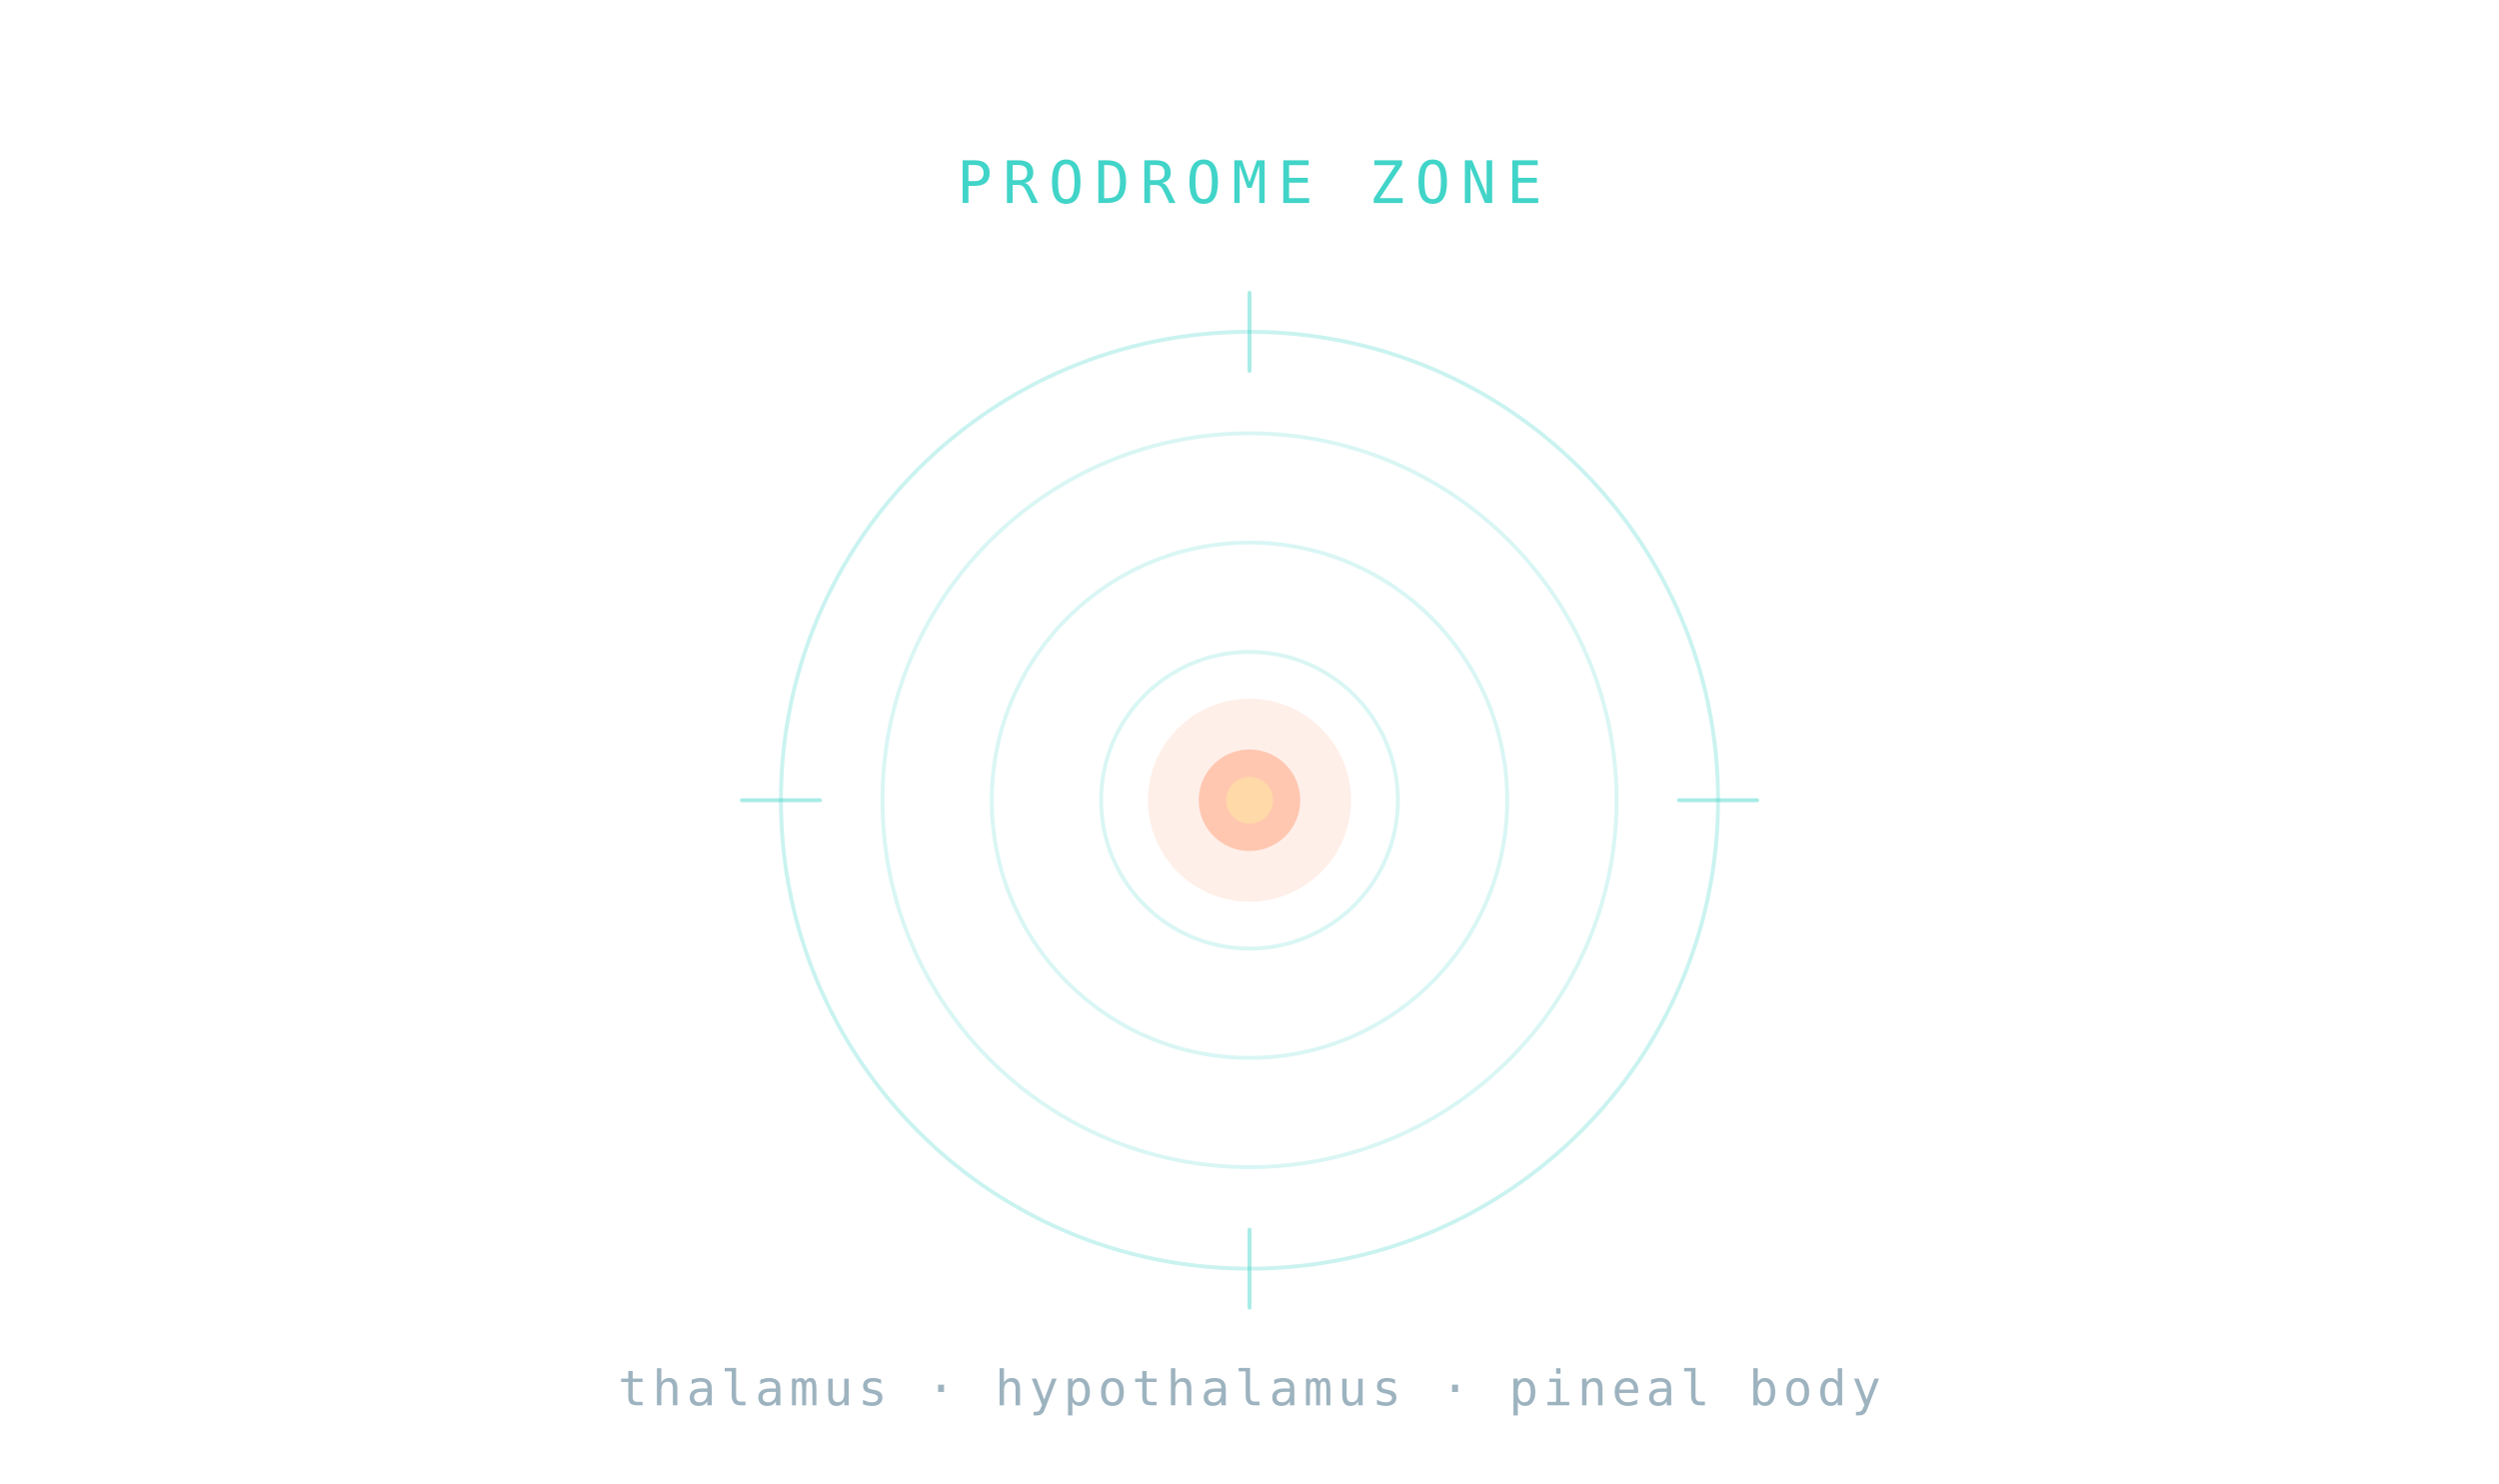
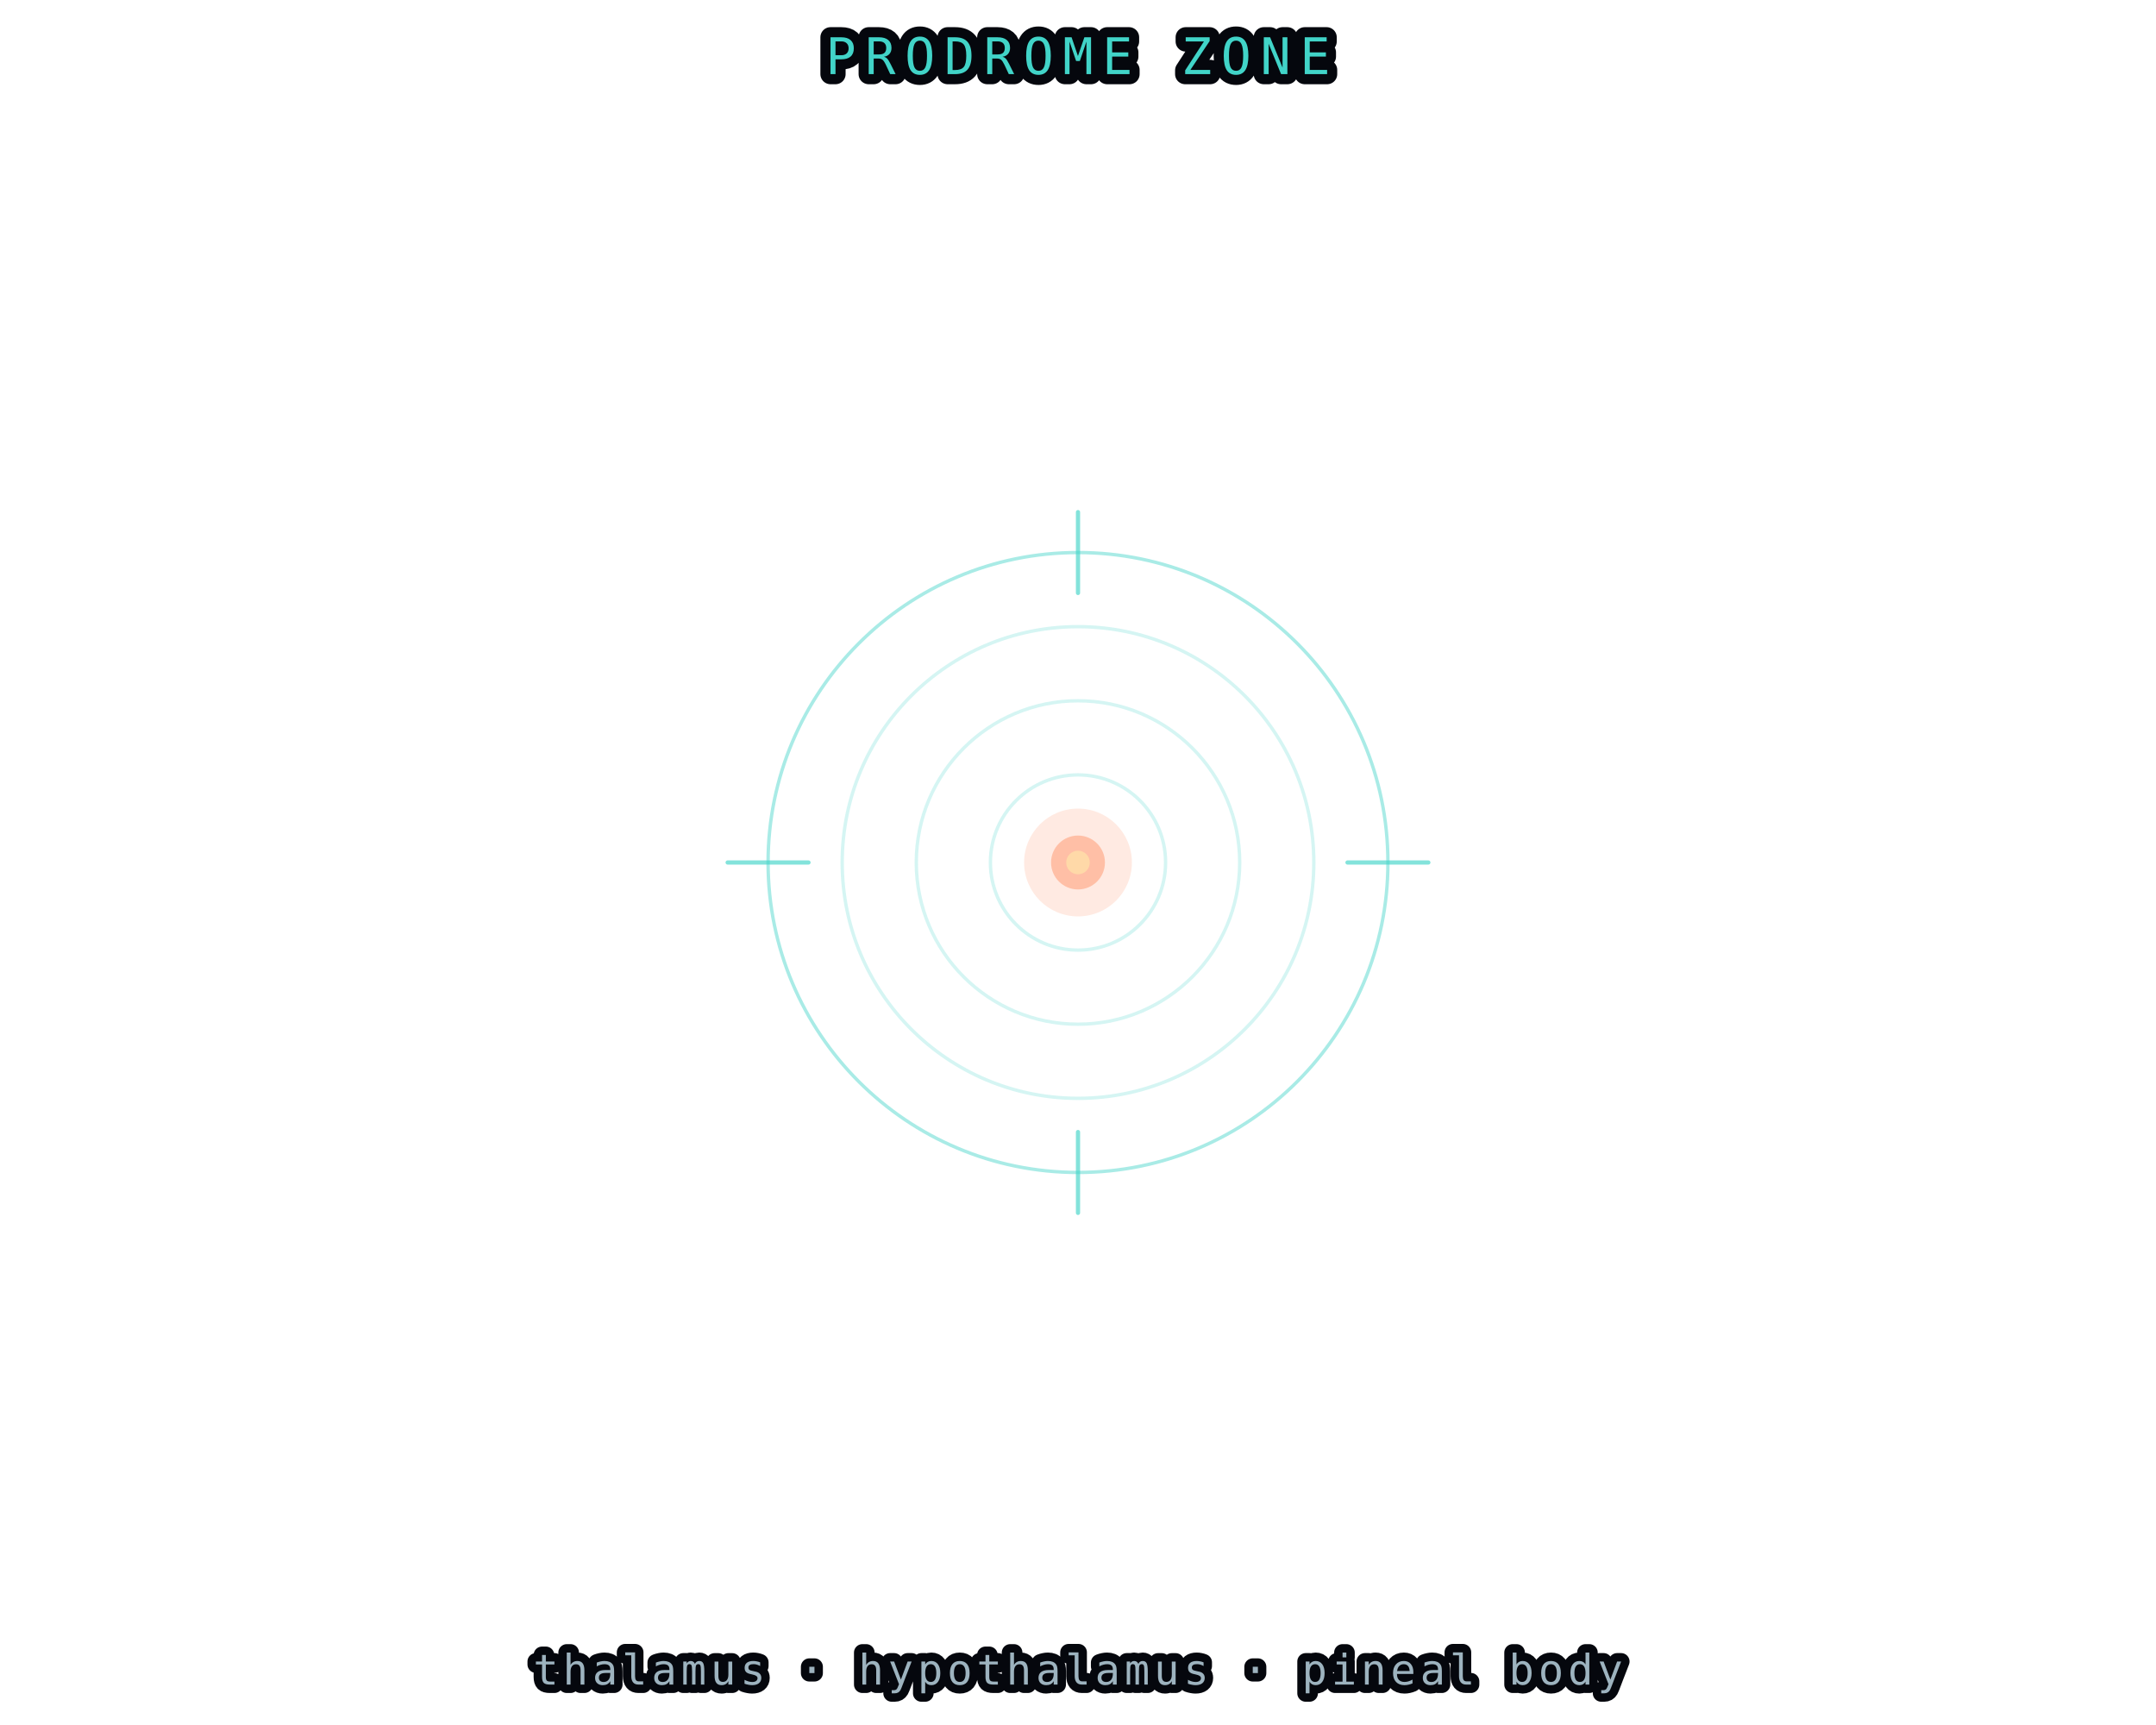
- <svg xmlns="http://www.w3.org/2000/svg" viewBox="0 0 640 380" role="img" aria-labelledby="bullseye-title bullseye-desc" font-family="ui-monospace, SFMono-Regular, Menlo, Consolas, monospace">
-   <text x="320" y="52" text-anchor="middle" fill="#41d4c8" font-size="15" letter-spacing="0.18em">PRODROME ZONE</text>
-   <g transform="translate(320 205)" fill="none" stroke="#41d4c8" stroke-opacity="0.28" stroke-width="1">
-     <circle r="120" />
-     <circle r="94" stroke-opacity="0.2" />
-     <circle r="66" stroke-opacity="0.2" />
-     <circle r="38" stroke-opacity="0.2" />
+ <svg xmlns="http://www.w3.org/2000/svg" viewBox="0 0 640 512" role="img" aria-labelledby="bullseye-title bullseye-desc" font-family="ui-monospace, SFMono-Regular, Menlo, Consolas, monospace">
+   <text x="320" y="22" text-anchor="middle" fill="#41d4c8" font-size="15" letter-spacing="0.18em" stroke="#05070d" stroke-width="6" stroke-linejoin="round" paint-order="stroke">PRODROME ZONE</text>
+   <g transform="translate(320 256)" fill="none" stroke="#41d4c8" stroke-width="1">
+     <circle r="92" stroke-opacity="0.45" />
+     <circle r="70" stroke-opacity="0.22" />
+     <circle r="48" stroke-opacity="0.22" />
+     <circle r="26" stroke-opacity="0.22" />
  </g>
-   <g stroke="#41d4c8" stroke-opacity="0.45" stroke-width="1" stroke-linecap="round">
-     <line x1="320" y1="75" x2="320" y2="95" />
-     <line x1="320" y1="315" x2="320" y2="335" />
-     <line x1="190" y1="205" x2="210" y2="205" />
-     <line x1="430" y1="205" x2="450" y2="205" />
+   <g stroke="#41d4c8" stroke-opacity="0.65" stroke-width="1.25" stroke-linecap="round">
+     <line x1="320" y1="152" x2="320" y2="176" />
+     <line x1="320" y1="336" x2="320" y2="360" />
+     <line x1="216" y1="256" x2="240" y2="256" />
+     <line x1="400" y1="256" x2="424" y2="256" />
  </g>
-   <g transform="translate(320 205)">
-     <circle r="26" fill="#ff7a45" opacity="0.12" />
-     <circle r="13" fill="#ff7a45" opacity="0.35" />
-     <circle r="6" fill="#ffd9a8" />
+   <g transform="translate(320 256)">
+     <circle r="16" fill="#ff7a45" opacity="0.16" />
+     <circle r="8" fill="#ff7a45" opacity="0.38" />
+     <circle r="3.5" fill="#ffd9a8" />
  </g>
-   <text x="320" y="360" text-anchor="middle" fill="#9db3bf" font-size="12.5" letter-spacing="0.1em">thalamus · hypothalamus · pineal body</text>
+   <text x="320" y="500" text-anchor="middle" fill="#9db3bf" font-size="12.5" letter-spacing="0.1em" stroke="#05070d" stroke-width="5" stroke-linejoin="round" paint-order="stroke">thalamus · hypothalamus · pineal body</text>
</svg>
